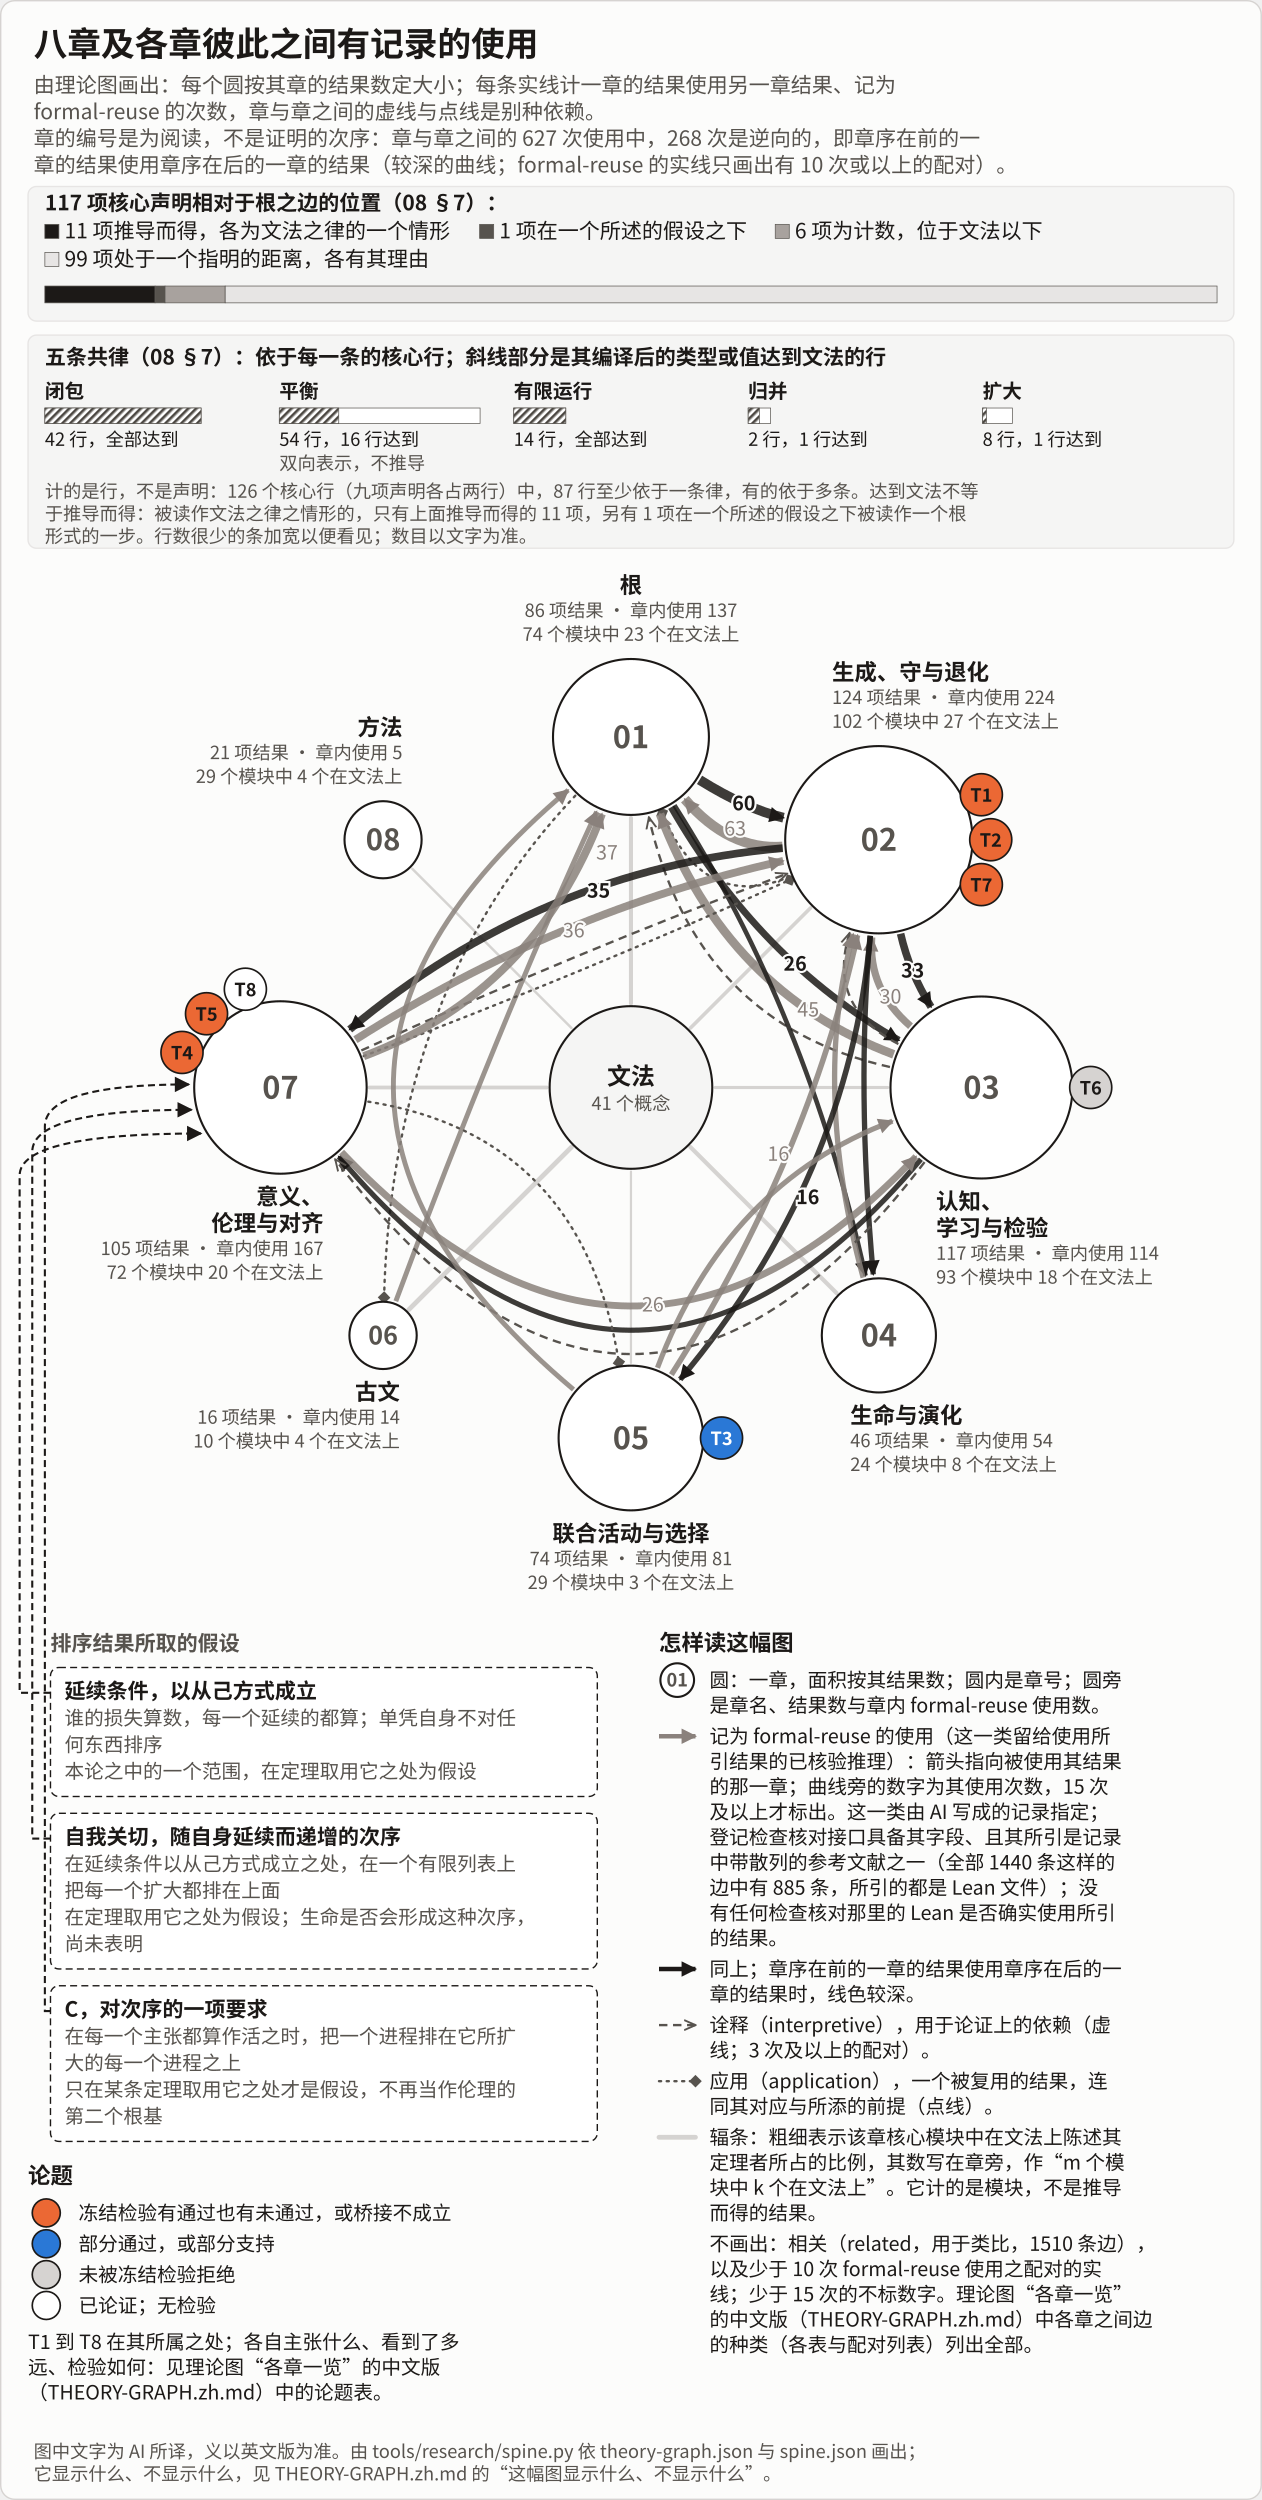
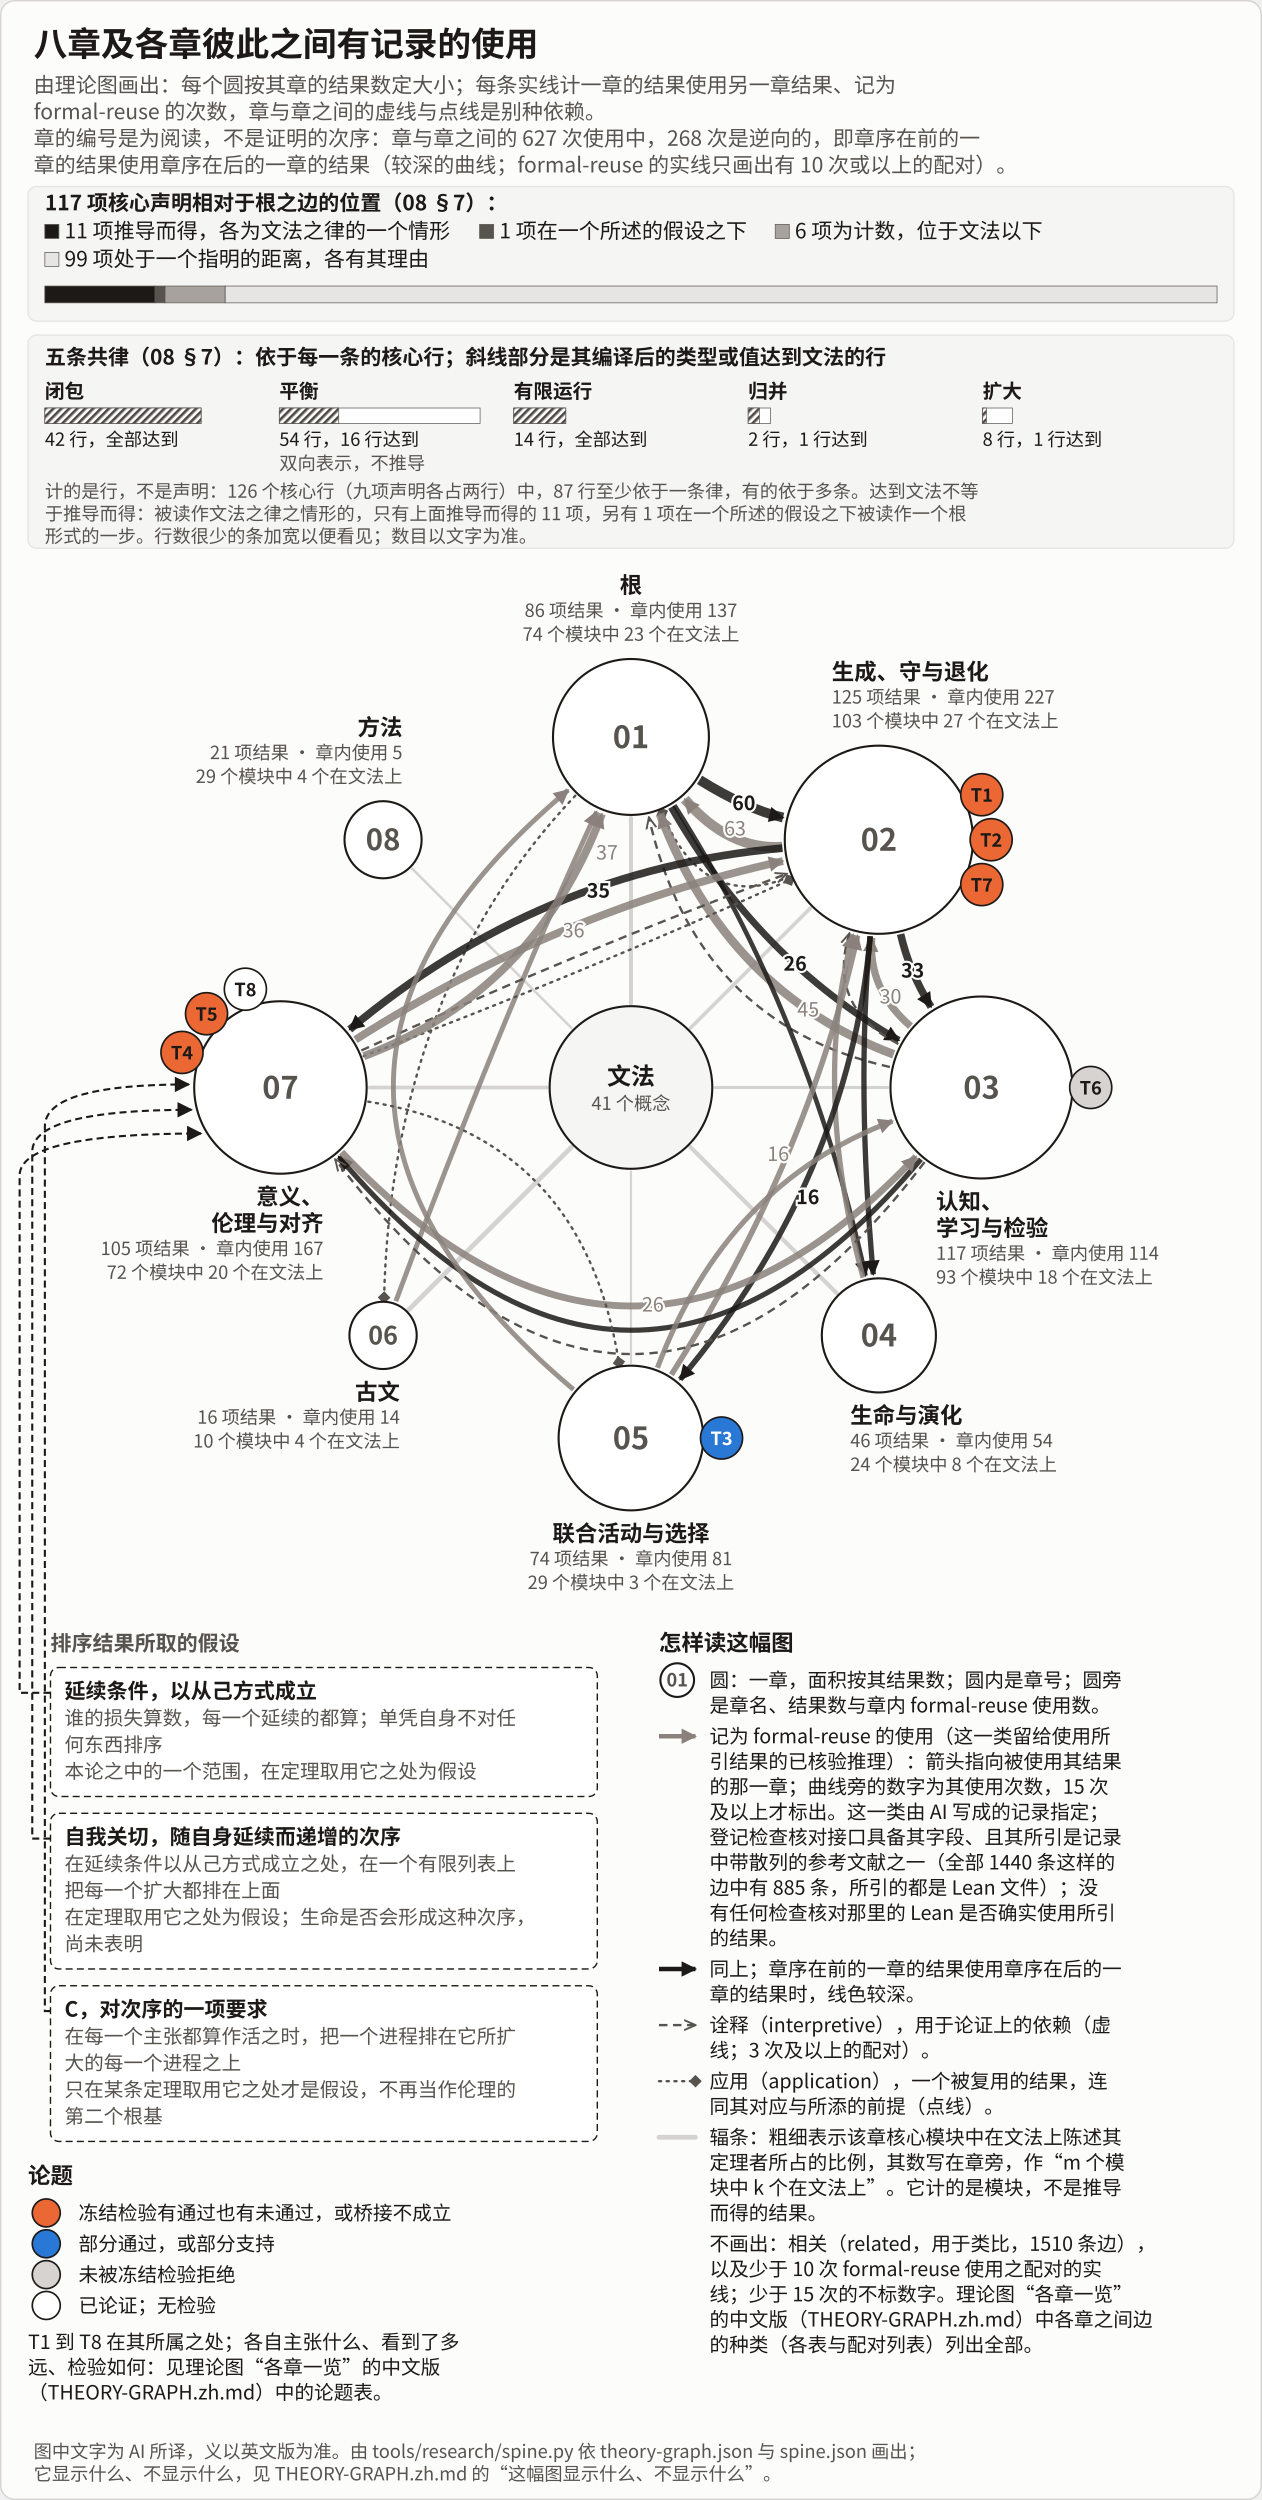
<svg xmlns="http://www.w3.org/2000/svg" viewBox="0 0 900 1783" width="900" height="1783" role="img" aria-labelledby="spine-title spine-desc" font-family="'PingFang SC', 'Hiragino Sans GB', 'Noto Sans CJK SC', 'Microsoft YaHei', sans-serif">
  <defs>
    <marker id="fwd" viewBox="0 0 10 10" refX="9" refY="5" markerWidth="11" markerHeight="11" markerUnits="userSpaceOnUse" orient="auto">
      <path d="M0,0 L10,5 L0,10 z" fill="#8a817c" />
    </marker>
    <marker id="back" viewBox="0 0 10 10" refX="9" refY="5" markerWidth="11" markerHeight="11" markerUnits="userSpaceOnUse" orient="auto">
      <path d="M0,0 L10,5 L0,10 z" fill="#1c1917" />
    </marker>
    <marker id="thin" viewBox="0 0 10 10" refX="9" refY="5" markerWidth="9" markerHeight="9" markerUnits="userSpaceOnUse" orient="auto">
      <path d="M0,1 L9,5 L0,9" fill="none" stroke="#57534e" stroke-width="1.5" />
    </marker>
    <marker id="diamond" viewBox="0 0 10 10" refX="5" refY="5" markerWidth="9" markerHeight="9" markerUnits="userSpaceOnUse" orient="auto">
      <path d="M5,0 L10,5 L5,10 L0,5 z" fill="#57534e" />
    </marker>
    <pattern id="reach" width="4" height="4" patternUnits="userSpaceOnUse" patternTransform="rotate(45)">
      <rect width="4" height="4" fill="#ffffff" />
      <rect width="2" height="4" fill="#57534e" />
    </pattern>
  </defs>
  <rect x="0.5" y="0.5" width="899" height="1782" rx="10" fill="#fcfcfb" stroke="#d6d3d1" />
  <text x="24" y="40" font-size="24" font-weight="bold" text-anchor="start" fill="#1c1917">八章及各章彼此之间有记录的使用</text>
  <text x="24" y="66" font-size="15" text-anchor="start" fill="#57534e">由理论图画出：每个圆按其章的结果数定大小；每条实线计一章的结果使用另一章结果、记为</text>
  <text x="24" y="85" font-size="15" text-anchor="start" fill="#57534e">formal-reuse 的次数，章与章之间的虚线与点线是别种依赖。</text>
  <text x="24" y="104" font-size="15" text-anchor="start" fill="#57534e">章的编号是为阅读，不是证明的次序：章与章之间的 627 次使用中，268 次是逆向的，即章序在前的一</text>
  <text x="24" y="123" font-size="15" text-anchor="start" fill="#57534e">章的结果使用章序在后的一章的结果（较深的曲线；formal-reuse 的实线只画出有 10 次或以上的配对）。</text>
  <rect x="20" y="133" width="860" height="96" rx="6" fill="#f5f5f4" stroke="#e7e5e4" />
  <text x="32" y="150" font-size="15" font-weight="bold" text-anchor="start" fill="#1c1917">117 项核心声明相对于根之边的位置（08 §7）：</text>
  <rect x="32" y="160" width="10" height="10" fill="#1c1917" stroke="#57534e" stroke-width="0.5" />
  <text x="46" y="170" font-size="15" text-anchor="start" fill="#1c1917">11 项推导而得，各为文法之律的一个情形</text>
  <rect x="342.1" y="160" width="10" height="10" fill="#57534e" stroke="#57534e" stroke-width="0.5" />
  <text x="356.1" y="170" font-size="15" text-anchor="start" fill="#1c1917">1 项在一个所述的假设之下</text>
  <rect x="552.9" y="160" width="10" height="10" fill="#a8a29e" stroke="#57534e" stroke-width="0.5" />
  <text x="566.9" y="170" font-size="15" text-anchor="start" fill="#1c1917">6 项为计数，位于文法以下</text>
  <rect x="32" y="180" width="10" height="10" fill="#e7e5e4" stroke="#57534e" stroke-width="0.5" />
  <text x="46" y="190" font-size="15" text-anchor="start" fill="#1c1917">99 项处于一个指明的距离，各有其理由</text>
  <rect x="32" y="204" width="78.6" height="12" fill="#1c1917" stroke="#57534e" stroke-width="0.5" />
  <rect x="110.6" y="204" width="7.1" height="12" fill="#57534e" stroke="#57534e" stroke-width="0.5" />
  <rect x="117.7" y="204" width="42.9" height="12" fill="#a8a29e" stroke="#57534e" stroke-width="0.5" />
  <rect x="160.6" y="204" width="707.4" height="12" fill="#e7e5e4" stroke="#57534e" stroke-width="0.5" />
  <rect x="20" y="239" width="860" height="152" rx="6" fill="#f5f5f4" stroke="#e7e5e4" />
  <text x="32" y="260" font-size="15" font-weight="bold" text-anchor="start" fill="#1c1917">五条共律（08 §7）：依于每一条的核心行；斜线部分是其编译后的类型或值达到文法的行</text>
  <text x="32" y="284" font-size="14" font-weight="bold" text-anchor="start" fill="#1c1917">闭包</text>
  <rect x="32" y="291" width="111.4" height="11" fill="#ffffff" stroke="#57534e" stroke-width="0.5" />
  <rect x="32" y="291" width="111.4" height="11" fill="url(#reach)" stroke="#57534e" stroke-width="0.5" />
  <text x="32" y="318" font-size="13" text-anchor="start" fill="#1c1917">42 行，全部达到</text>
  <text x="199.2" y="284" font-size="14" font-weight="bold" text-anchor="start" fill="#1c1917">平衡</text>
  <rect x="199.2" y="291" width="143.2" height="11" fill="#ffffff" stroke="#57534e" stroke-width="0.5" />
  <rect x="199.2" y="291" width="42.4" height="11" fill="url(#reach)" stroke="#57534e" stroke-width="0.5" />
  <text x="199.2" y="318" font-size="13" text-anchor="start" fill="#1c1917">54 行，16 行达到</text>
  <text x="199.2" y="335" font-size="13" text-anchor="start" fill="#57534e">双向表示，不推导</text>
  <text x="366.4" y="284" font-size="14" font-weight="bold" text-anchor="start" fill="#1c1917">有限运行</text>
  <rect x="366.4" y="291" width="37.1" height="11" fill="#ffffff" stroke="#57534e" stroke-width="0.5" />
  <rect x="366.4" y="291" width="37.1" height="11" fill="url(#reach)" stroke="#57534e" stroke-width="0.5" />
  <text x="366.4" y="318" font-size="13" text-anchor="start" fill="#1c1917">14 行，全部达到</text>
  <text x="533.6" y="284" font-size="14" font-weight="bold" text-anchor="start" fill="#1c1917">归并</text>
  <rect x="533.6" y="291" width="16" height="11" fill="#ffffff" stroke="#57534e" stroke-width="0.5" />
  <rect x="533.6" y="291" width="8" height="11" fill="url(#reach)" stroke="#57534e" stroke-width="0.5" />
  <text x="533.6" y="318" font-size="13" text-anchor="start" fill="#1c1917">2 行，1 行达到</text>
  <text x="700.8" y="284" font-size="14" font-weight="bold" text-anchor="start" fill="#1c1917">扩大</text>
  <rect x="700.8" y="291" width="21.2" height="11" fill="#ffffff" stroke="#57534e" stroke-width="0.5" />
  <rect x="700.8" y="291" width="2.7" height="11" fill="url(#reach)" stroke="#57534e" stroke-width="0.5" />
  <text x="700.8" y="318" font-size="13" text-anchor="start" fill="#1c1917">8 行，1 行达到</text>
  <text x="32" y="355" font-size="13" text-anchor="start" fill="#57534e">计的是行，不是声明：126 个核心行（九项声明各占两行）中，87 行至少依于一条律，有的依于多条。达到文法不等</text>
  <text x="32" y="371" font-size="13" text-anchor="start" fill="#57534e">于推导而得：被读作文法之律之情形的，只有上面推导而得的 11 项，另有 1 项在一个所述的假设之下被读作一个根</text>
  <text x="32" y="387" font-size="13" text-anchor="start" fill="#57534e">形式的一步。行数很少的条加宽以便看见；数目以文字为准。</text>
  <line x1="450" y1="583.3" x2="450" y2="715.6" stroke="#a8a29e" stroke-opacity="0.45" stroke-width="2.9" stroke-linecap="round" />
-   <line x1="578.1" y1="647.5" x2="492.4" y2="733.2" stroke="#a8a29e" stroke-opacity="0.45" stroke-width="2.6" stroke-linecap="round" />
+   <line x1="577.9" y1="647.7" x2="492.4" y2="733.2" stroke="#a8a29e" stroke-opacity="0.45" stroke-width="2.6" stroke-linecap="round" />
  <line x1="633.1" y1="775.6" x2="510" y2="775.6" stroke="#a8a29e" stroke-opacity="0.45" stroke-width="2.2" stroke-linecap="round" />
  <line x1="596.6" y1="922.2" x2="492.4" y2="818.1" stroke="#a8a29e" stroke-opacity="0.45" stroke-width="3" stroke-linecap="round" />
  <line x1="450" y1="972" x2="450" y2="835.6" stroke="#a8a29e" stroke-opacity="0.45" stroke-width="1.6" stroke-linecap="round" />
  <line x1="291.6" y1="934" x2="407.6" y2="818.1" stroke="#a8a29e" stroke-opacity="0.45" stroke-width="3.4" stroke-linecap="round" />
  <line x1="263.5" y1="775.6" x2="390" y2="775.6" stroke="#a8a29e" stroke-opacity="0.45" stroke-width="2.7" stroke-linecap="round" />
  <line x1="294.1" y1="619.7" x2="407.6" y2="733.2" stroke="#a8a29e" stroke-opacity="0.45" stroke-width="1.8" stroke-linecap="round" />
  <circle cx="450" cy="775.6" r="58" fill="#f5f5f4" stroke="#1c1917" stroke-width="1.5" />
  <text x="450" y="773.6" font-size="17" font-weight="bold" text-anchor="middle" fill="#1c1917">文法</text>
  <text x="450" y="791.6" font-size="13" text-anchor="middle" fill="#57534e">41 个概念</text>
-   <path d="M498.9,556.2 Q532.3,577 558.8,583.2" fill="none" stroke="#1c1917" stroke-opacity="0.85" stroke-width="7" marker-end="url(#back)" />
-   <path d="M558.1,603.8 Q520,606.6 488.4,570" fill="none" stroke="#8a817c" stroke-opacity="0.85" stroke-width="7.1" marker-end="url(#fwd)" />
-   <path d="M563.2,625.3 Q501.7,650.9 472.3,579.9" fill="none" stroke="#57534e" stroke-width="1.7" stroke-dasharray="1.5 4" stroke-linecap="round" marker-end="url(#diamond)" />
+   <path d="M498.9,556.2 Q532.3,577 558.5,583.1" fill="none" stroke="#1c1917" stroke-opacity="0.85" stroke-width="7" marker-end="url(#back)" />
+   <path d="M557.9,603.9 Q520,606.6 488.4,570" fill="none" stroke="#8a817c" stroke-opacity="0.85" stroke-width="7.1" marker-end="url(#fwd)" />
+   <path d="M563,625.4 Q501.7,650.9 472.3,579.9" fill="none" stroke="#57534e" stroke-width="1.7" stroke-dasharray="1.5 4" stroke-linecap="round" marker-end="url(#diamond)" />
  <path d="M478.7,575.7 Q541.1,684.6 641.1,741.9" fill="none" stroke="#1c1917" stroke-opacity="0.85" stroke-width="4.9" marker-end="url(#back)" />
  <path d="M637.4,752 Q518.4,707.2 470.7,580.5" fill="none" stroke="#8a817c" stroke-opacity="0.85" stroke-width="6.2" marker-end="url(#fwd)" />
  <path d="M634.7,761 Q495.8,729.8 462.8,582.9" fill="none" stroke="#57534e" stroke-width="1.7" stroke-dasharray="6 4" marker-end="url(#thin)" />
  <path d="M481,574.3 Q576,723.5 617.3,909.8" fill="none" stroke="#1c1917" stroke-opacity="0.85" stroke-width="3.3" marker-end="url(#back)" />
  <path d="M410.3,567.5 Q279.7,705.1 273.9,925.4" fill="none" stroke="#57534e" stroke-width="1.7" stroke-dasharray="1.5 4" stroke-linecap="round" marker-end="url(#diamond)" />
  <path d="M282.3,928 Q353.6,735.7 425.5,578.9" fill="none" stroke="#8a817c" stroke-opacity="0.85" stroke-width="3.5" marker-end="url(#fwd)" />
-   <path d="M642.3,665.9 Q648.6,693.4 664,718.1" fill="none" stroke="#1c1917" stroke-opacity="0.85" stroke-width="5.4" marker-end="url(#back)" />
-   <path d="M649.4,731.9 Q619,705.6 621.7,668.5" fill="none" stroke="#8a817c" stroke-opacity="0.85" stroke-width="5.2" marker-end="url(#fwd)" />
-   <path d="M640.7,744.6 Q589.5,717.9 605.9,665.5" fill="none" stroke="#57534e" stroke-width="1.7" stroke-dasharray="6 4" marker-end="url(#thin)" />
-   <path d="M620.6,667.4 Q610.8,775.6 622.8,908.9" fill="none" stroke="#1c1917" stroke-opacity="0.85" stroke-width="3.8" marker-end="url(#back)" />
-   <path d="M615.6,911.2 Q578.8,775.6 608.5,666.2" fill="none" stroke="#8a817c" stroke-opacity="0.85" stroke-width="3.8" marker-end="url(#fwd)" />
-   <path d="M620.7,667.4 Q605.5,840.1 485.1,983.8" fill="none" stroke="#1c1917" stroke-opacity="0.85" stroke-width="4" marker-end="url(#back)" />
-   <path d="M478.8,980.4 Q576,827.8 611.6,667" fill="none" stroke="#8a817c" stroke-opacity="0.85" stroke-width="4" marker-end="url(#fwd)" />
-   <path d="M558.2,604.9 Q385.6,620.1 249.4,734.2" fill="none" stroke="#1c1917" stroke-opacity="0.85" stroke-width="5.5" marker-end="url(#back)" />
-   <path d="M253.5,741.5 Q397.8,649.7 558.6,614" fill="none" stroke="#8a817c" stroke-opacity="0.85" stroke-width="5.6" marker-end="url(#fwd)" />
-   <path d="M257.7,749.2 Q410.1,679.3 561.3,623.1" fill="none" stroke="#57534e" stroke-width="1.7" stroke-dasharray="6 4" marker-end="url(#thin)" />
-   <path d="M259.4,753.2 Q416.2,694 563.2,627.6" fill="none" stroke="#57534e" stroke-width="1.7" stroke-dasharray="1.5 4" stroke-linecap="round" marker-end="url(#diamond)" />
+   <path d="M642.3,666.2 Q648.6,693.4 664,718.1" fill="none" stroke="#1c1917" stroke-opacity="0.85" stroke-width="5.4" marker-end="url(#back)" />
+   <path d="M649.4,731.9 Q619,705.6 621.7,668.8" fill="none" stroke="#8a817c" stroke-opacity="0.85" stroke-width="5.2" marker-end="url(#fwd)" />
+   <path d="M640.7,744.6 Q589.5,717.9 605.8,665.7" fill="none" stroke="#57534e" stroke-width="1.7" stroke-dasharray="6 4" marker-end="url(#thin)" />
+   <path d="M620.5,667.7 Q610.8,775.6 622.8,908.9" fill="none" stroke="#1c1917" stroke-opacity="0.85" stroke-width="3.8" marker-end="url(#back)" />
+   <path d="M615.6,911.2 Q578.8,775.6 608.4,666.5" fill="none" stroke="#8a817c" stroke-opacity="0.85" stroke-width="3.8" marker-end="url(#fwd)" />
+   <path d="M620.7,667.7 Q605.5,840.1 485.1,983.8" fill="none" stroke="#1c1917" stroke-opacity="0.85" stroke-width="4" marker-end="url(#back)" />
+   <path d="M478.8,980.4 Q576,827.8 611.6,667.3" fill="none" stroke="#8a817c" stroke-opacity="0.85" stroke-width="4" marker-end="url(#fwd)" />
+   <path d="M558,604.9 Q385.6,620.1 249.4,734.2" fill="none" stroke="#1c1917" stroke-opacity="0.85" stroke-width="5.5" marker-end="url(#back)" />
+   <path d="M253.5,741.5 Q397.8,649.7 558.4,614.1" fill="none" stroke="#8a817c" stroke-opacity="0.85" stroke-width="5.6" marker-end="url(#fwd)" />
+   <path d="M257.7,749.2 Q410.1,679.3 561.1,623.2" fill="none" stroke="#57534e" stroke-width="1.7" stroke-dasharray="6 4" marker-end="url(#thin)" />
+   <path d="M259.4,753.2 Q416.2,694 562.9,627.7" fill="none" stroke="#57534e" stroke-width="1.7" stroke-dasharray="1.5 4" stroke-linecap="round" marker-end="url(#diamond)" />
  <path d="M656.8,826.8 Q450,1071.6 241.6,824.9" fill="none" stroke="#1c1917" stroke-opacity="0.85" stroke-width="3.7" marker-end="url(#back)" />
  <path d="M659.4,828.8 Q450,1103.6 239.1,826.9" fill="none" stroke="#57534e" stroke-width="1.7" stroke-dasharray="6 4" marker-end="url(#thin)" />
  <path d="M243.6,821.7 Q450,1039.6 653.3,824.9" fill="none" stroke="#8a817c" stroke-opacity="0.85" stroke-width="4.9" marker-end="url(#fwd)" />
  <path d="M409,991 Q154,775.6 405.2,563.5" fill="none" stroke="#8a817c" stroke-opacity="0.85" stroke-width="3.5" marker-end="url(#fwd)" />
  <path d="M468.9,975.5 Q518.4,844.1 636.5,799.6" fill="none" stroke="#8a817c" stroke-opacity="0.85" stroke-width="3.7" marker-end="url(#fwd)" />
  <path d="M259.4,753.3 Q381.6,707.2 429.3,580.5" fill="none" stroke="#8a817c" stroke-opacity="0.85" stroke-width="5.7" marker-end="url(#fwd)" />
  <path d="M262.7,785.7 Q415.5,810.1 441.4,971.7" fill="none" stroke="#57534e" stroke-width="1.7" stroke-dasharray="1.5 4" stroke-linecap="round" marker-end="url(#diamond)" />
  <circle cx="450" cy="525.6" r="55.6" fill="#ffffff" stroke="#1c1917" stroke-width="1.5" />
  <text x="450" y="533.6" font-size="22" font-weight="bold" text-anchor="middle" fill="#57534e">01</text>
  <text x="450" y="423" font-size="16" font-weight="bold" text-anchor="middle" fill="#1c1917" stroke="#fcfcfb" stroke-width="3" paint-order="stroke">根</text>
  <text x="450" y="440" font-size="13" text-anchor="middle" fill="#57534e" stroke="#fcfcfb" stroke-width="3" paint-order="stroke">86 项结果 · 章内使用 137</text>
  <text x="450" y="457" font-size="13" text-anchor="middle" fill="#57534e" stroke="#fcfcfb" stroke-width="3" paint-order="stroke">74 个模块中 23 个在文法上</text>
-   <circle cx="626.8" cy="598.9" r="66.8" fill="#ffffff" stroke="#1c1917" stroke-width="1.5" />
+   <circle cx="626.8" cy="598.9" r="67.1" fill="#ffffff" stroke="#1c1917" stroke-width="1.5" />
  <text x="626.8" y="606.8" font-size="22" font-weight="bold" text-anchor="middle" fill="#57534e">02</text>
-   <text x="593.4" y="485.1" font-size="16" font-weight="bold" text-anchor="start" fill="#1c1917" stroke="#fcfcfb" stroke-width="3" paint-order="stroke">生成、守与退化</text>
-   <text x="593.4" y="502.1" font-size="13" text-anchor="start" fill="#57534e" stroke="#fcfcfb" stroke-width="3" paint-order="stroke">124 项结果 · 章内使用 224</text>
-   <text x="593.4" y="519.1" font-size="13" text-anchor="start" fill="#57534e" stroke="#fcfcfb" stroke-width="3" paint-order="stroke">102 个模块中 27 个在文法上</text>
+   <text x="593.2" y="484.8" font-size="16" font-weight="bold" text-anchor="start" fill="#1c1917" stroke="#fcfcfb" stroke-width="3" paint-order="stroke">生成、守与退化</text>
+   <text x="593.2" y="501.8" font-size="13" text-anchor="start" fill="#57534e" stroke="#fcfcfb" stroke-width="3" paint-order="stroke">125 项结果 · 章内使用 227</text>
+   <text x="593.2" y="518.8" font-size="13" text-anchor="start" fill="#57534e" stroke="#fcfcfb" stroke-width="3" paint-order="stroke">103 个模块中 27 个在文法上</text>
  <circle cx="700" cy="775.6" r="64.9" fill="#ffffff" stroke="#1c1917" stroke-width="1.5" />
  <text x="700" y="783.6" font-size="22" font-weight="bold" text-anchor="middle" fill="#57534e">03</text>
  <text x="667.6" y="862.5" font-size="16" font-weight="bold" text-anchor="start" fill="#1c1917" stroke="#fcfcfb" stroke-width="3" paint-order="stroke">认知、</text>
  <text x="667.6" y="881.5" font-size="16" font-weight="bold" text-anchor="start" fill="#1c1917" stroke="#fcfcfb" stroke-width="3" paint-order="stroke">学习与检验</text>
  <text x="667.6" y="898.5" font-size="13" text-anchor="start" fill="#57534e" stroke="#fcfcfb" stroke-width="3" paint-order="stroke">117 项结果 · 章内使用 114</text>
  <text x="667.6" y="915.5" font-size="13" text-anchor="start" fill="#57534e" stroke="#fcfcfb" stroke-width="3" paint-order="stroke">93 个模块中 18 个在文法上</text>
  <circle cx="626.8" cy="952.4" r="40.7" fill="#ffffff" stroke="#1c1917" stroke-width="1.5" />
  <text x="626.8" y="960.3" font-size="22" font-weight="bold" text-anchor="middle" fill="#57534e">04</text>
  <text x="606.4" y="1015.1" font-size="16" font-weight="bold" text-anchor="start" fill="#1c1917" stroke="#fcfcfb" stroke-width="3" paint-order="stroke">生命与演化</text>
  <text x="606.4" y="1032.1" font-size="13" text-anchor="start" fill="#57534e" stroke="#fcfcfb" stroke-width="3" paint-order="stroke">46 项结果 · 章内使用 54</text>
  <text x="606.4" y="1049.1" font-size="13" text-anchor="start" fill="#57534e" stroke="#fcfcfb" stroke-width="3" paint-order="stroke">24 个模块中 8 个在文法上</text>
  <circle cx="450" cy="1025.6" r="51.6" fill="#ffffff" stroke="#1c1917" stroke-width="1.5" />
  <text x="450" y="1033.6" font-size="22" font-weight="bold" text-anchor="middle" fill="#57534e">05</text>
  <text x="450" y="1099.3" font-size="16" font-weight="bold" text-anchor="middle" fill="#1c1917" stroke="#fcfcfb" stroke-width="3" paint-order="stroke">联合活动与选择</text>
  <text x="450" y="1116.3" font-size="13" text-anchor="middle" fill="#57534e" stroke="#fcfcfb" stroke-width="3" paint-order="stroke">74 项结果 · 章内使用 81</text>
  <text x="450" y="1133.3" font-size="13" text-anchor="middle" fill="#57534e" stroke="#fcfcfb" stroke-width="3" paint-order="stroke">29 个模块中 3 个在文法上</text>
  <circle cx="273.2" cy="952.4" r="24" fill="#ffffff" stroke="#1c1917" stroke-width="1.5" />
  <text x="273.2" y="958.9" font-size="18" font-weight="bold" text-anchor="middle" fill="#57534e">06</text>
  <text x="285.2" y="998.4" font-size="16" font-weight="bold" text-anchor="end" fill="#1c1917" stroke="#fcfcfb" stroke-width="3" paint-order="stroke">古文</text>
  <text x="285.2" y="1015.4" font-size="13" text-anchor="end" fill="#57534e" stroke="#fcfcfb" stroke-width="3" paint-order="stroke">16 项结果 · 章内使用 14</text>
  <text x="285.2" y="1032.4" font-size="13" text-anchor="end" fill="#57534e" stroke="#fcfcfb" stroke-width="3" paint-order="stroke">10 个模块中 4 个在文法上</text>
  <circle cx="200" cy="775.6" r="61.5" fill="#ffffff" stroke="#1c1917" stroke-width="1.5" />
  <text x="200" y="783.6" font-size="22" font-weight="bold" text-anchor="middle" fill="#57534e">07</text>
  <text x="230.7" y="859.1" font-size="16" font-weight="bold" text-anchor="end" fill="#1c1917" stroke="#fcfcfb" stroke-width="3" paint-order="stroke">意义、</text>
  <text x="230.7" y="878.1" font-size="16" font-weight="bold" text-anchor="end" fill="#1c1917" stroke="#fcfcfb" stroke-width="3" paint-order="stroke">伦理与对齐</text>
  <text x="230.7" y="895.1" font-size="13" text-anchor="end" fill="#57534e" stroke="#fcfcfb" stroke-width="3" paint-order="stroke">105 项结果 · 章内使用 167</text>
  <text x="230.7" y="912.1" font-size="13" text-anchor="end" fill="#57534e" stroke="#fcfcfb" stroke-width="3" paint-order="stroke">72 个模块中 20 个在文法上</text>
  <circle cx="273.2" cy="598.9" r="27.5" fill="#ffffff" stroke="#1c1917" stroke-width="1.5" />
  <text x="273.2" y="606.4" font-size="21" font-weight="bold" text-anchor="middle" fill="#57534e">08</text>
  <text x="287" y="524.4" font-size="16" font-weight="bold" text-anchor="end" fill="#1c1917" stroke="#fcfcfb" stroke-width="3" paint-order="stroke">方法</text>
  <text x="287" y="541.4" font-size="13" text-anchor="end" fill="#57534e" stroke="#fcfcfb" stroke-width="3" paint-order="stroke">21 项结果 · 章内使用 5</text>
  <text x="287" y="558.4" font-size="13" text-anchor="end" fill="#57534e" stroke="#fcfcfb" stroke-width="3" paint-order="stroke">29 个模块中 4 个在文法上</text>
-   <circle cx="699.9" cy="566.8" r="15" fill="#eb6834" stroke="#1c1917" stroke-width="1.2" />
-   <text x="699.9" y="571.8" font-size="13" font-weight="bold" text-anchor="middle" fill="#1c1917">T1</text>
-   <circle cx="706.6" cy="598.9" r="15" fill="#eb6834" stroke="#1c1917" stroke-width="1.2" />
-   <text x="706.6" y="603.9" font-size="13" font-weight="bold" text-anchor="middle" fill="#1c1917">T2</text>
-   <circle cx="699.9" cy="630.9" r="15" fill="#eb6834" stroke="#1c1917" stroke-width="1.2" />
-   <text x="699.9" y="635.9" font-size="13" font-weight="bold" text-anchor="middle" fill="#1c1917">T7</text>
+   <circle cx="700.2" cy="566.8" r="15" fill="#eb6834" stroke="#1c1917" stroke-width="1.2" />
+   <text x="700.2" y="571.8" font-size="13" font-weight="bold" text-anchor="middle" fill="#1c1917">T1</text>
+   <circle cx="706.9" cy="598.9" r="15" fill="#eb6834" stroke="#1c1917" stroke-width="1.2" />
+   <text x="706.9" y="603.9" font-size="13" font-weight="bold" text-anchor="middle" fill="#1c1917">T2</text>
+   <circle cx="700.2" cy="630.9" r="15" fill="#eb6834" stroke="#1c1917" stroke-width="1.2" />
+   <text x="700.2" y="635.9" font-size="13" font-weight="bold" text-anchor="middle" fill="#1c1917">T7</text>
  <circle cx="514.6" cy="1025.6" r="15" fill="#2a78d6" stroke="#1c1917" stroke-width="1.2" />
  <text x="514.6" y="1030.6" font-size="13" font-weight="bold" text-anchor="middle" fill="#ffffff">T3</text>
  <circle cx="129.8" cy="750.6" r="15" fill="#eb6834" stroke="#1c1917" stroke-width="1.2" />
  <text x="129.8" y="755.6" font-size="13" font-weight="bold" text-anchor="middle" fill="#1c1917">T4</text>
  <circle cx="147.3" cy="723" r="15" fill="#eb6834" stroke="#1c1917" stroke-width="1.2" />
  <text x="147.3" y="728" font-size="13" font-weight="bold" text-anchor="middle" fill="#1c1917">T5</text>
  <circle cx="175" cy="705.5" r="15" fill="#ffffff" stroke="#1c1917" stroke-width="1.2" />
  <text x="175" y="710.5" font-size="13" font-weight="bold" text-anchor="middle" fill="#1c1917">T8</text>
  <circle cx="777.9" cy="775.6" r="15" fill="#d6d3d1" stroke="#1c1917" stroke-width="1.2" />
  <text x="777.9" y="780.6" font-size="13" font-weight="bold" text-anchor="middle" fill="#1c1917">T6</text>
-   <text x="524.3" y="595.9" font-size="14" text-anchor="middle" fill="#8a817c" stroke="#fcfcfb" stroke-width="3" paint-order="stroke">63</text>
-   <text x="530.5" y="577.9" font-size="14" font-weight="bold" text-anchor="middle" fill="#1c1917" stroke="#fcfcfb" stroke-width="3" paint-order="stroke">60</text>
+   <text x="524.2" y="595.9" font-size="14" text-anchor="middle" fill="#8a817c" stroke="#fcfcfb" stroke-width="3" paint-order="stroke">63</text>
+   <text x="530.5" y="577.8" font-size="14" font-weight="bold" text-anchor="middle" fill="#1c1917" stroke="#fcfcfb" stroke-width="3" paint-order="stroke">60</text>
  <text x="576.4" y="725" font-size="14" text-anchor="middle" fill="#8a817c" stroke="#fcfcfb" stroke-width="3" paint-order="stroke">45</text>
  <text x="432.9" y="613" font-size="14" text-anchor="middle" fill="#8a817c" stroke="#fcfcfb" stroke-width="3" paint-order="stroke">37</text>
-   <text x="409.2" y="668.5" font-size="14" text-anchor="middle" fill="#8a817c" stroke="#fcfcfb" stroke-width="3" paint-order="stroke">36</text>
-   <text x="426.9" y="640.2" font-size="14" font-weight="bold" text-anchor="middle" fill="#1c1917" stroke="#fcfcfb" stroke-width="3" paint-order="stroke">35</text>
+   <text x="409.1" y="668.5" font-size="14" text-anchor="middle" fill="#8a817c" stroke="#fcfcfb" stroke-width="3" paint-order="stroke">36</text>
+   <text x="426.8" y="640.2" font-size="14" font-weight="bold" text-anchor="middle" fill="#1c1917" stroke="#fcfcfb" stroke-width="3" paint-order="stroke">35</text>
  <text x="650.9" y="697.2" font-size="14" font-weight="bold" text-anchor="middle" fill="#1c1917" stroke="#fcfcfb" stroke-width="3" paint-order="stroke">33</text>
  <text x="635.1" y="715.7" font-size="14" text-anchor="middle" fill="#8a817c" stroke="#fcfcfb" stroke-width="3" paint-order="stroke">30</text>
  <text x="567.1" y="692.3" font-size="14" font-weight="bold" text-anchor="middle" fill="#1c1917" stroke="#fcfcfb" stroke-width="3" paint-order="stroke">26</text>
  <text x="465.6" y="935.4" font-size="14" text-anchor="middle" fill="#8a817c" stroke="#fcfcfb" stroke-width="3" paint-order="stroke">26</text>
  <text x="576.1" y="858.8" font-size="14" font-weight="bold" text-anchor="middle" fill="#1c1917" stroke="#fcfcfb" stroke-width="3" paint-order="stroke">16</text>
-   <text x="555.1" y="827.9" font-size="14" text-anchor="middle" fill="#8a817c" stroke="#fcfcfb" stroke-width="3" paint-order="stroke">16</text>
+   <text x="555" y="828" font-size="14" text-anchor="middle" fill="#8a817c" stroke="#fcfcfb" stroke-width="3" paint-order="stroke">16</text>
  <text x="36" y="1177.3" font-size="15" font-weight="bold" text-anchor="start" fill="#57534e">排序结果所取的假设</text>
  <rect x="36" y="1189.256" width="390" height="92" rx="6" fill="#ffffff" stroke="#1c1917" stroke-dasharray="5 3" />
  <text x="46" y="1211.3" font-size="15" font-weight="bold" text-anchor="start" fill="#1c1917">延续条件，以从己方式成立</text>
  <text x="46" y="1230.3" font-size="14" text-anchor="start" fill="#57534e">谁的损失算数，每一个延续的都算；单凭自身不对任</text>
  <text x="46" y="1249.3" font-size="14" text-anchor="start" fill="#57534e">何东西排序</text>
  <text x="46" y="1268.3" font-size="14" text-anchor="start" fill="#57534e">本论之中的一个范围，在定理取用它之处为假设</text>
  <path d="M36,1207.3 L14,1207.3 L14,838.4 Q14,808.4 143.3,808.4" fill="none" stroke="#1c1917" stroke-width="1.5" stroke-dasharray="5 3" marker-end="url(#back)" />
  <rect x="36" y="1293.256" width="390" height="111" rx="6" fill="#ffffff" stroke="#1c1917" stroke-dasharray="5 3" />
  <text x="46" y="1315.3" font-size="15" font-weight="bold" text-anchor="start" fill="#1c1917">自我关切，随自身延续而递增的次序</text>
  <text x="46" y="1334.3" font-size="14" text-anchor="start" fill="#57534e">在延续条件以从己方式成立之处，在一个有限列表上</text>
  <text x="46" y="1353.3" font-size="14" text-anchor="start" fill="#57534e">把每一个扩大都排在上面</text>
  <text x="46" y="1372.3" font-size="14" text-anchor="start" fill="#57534e">在定理取用它之处为假设；生命是否会形成这种次序，</text>
  <text x="46" y="1391.3" font-size="14" text-anchor="start" fill="#57534e">尚未表明</text>
  <path d="M36,1311.3 L23,1311.3 L23,821.5 Q23,791.5 136.5,791.5" fill="none" stroke="#1c1917" stroke-width="1.5" stroke-dasharray="5 3" marker-end="url(#back)" />
  <rect x="36" y="1416.256" width="390" height="111" rx="6" fill="#ffffff" stroke="#1c1917" stroke-dasharray="5 3" />
  <text x="46" y="1438.3" font-size="15" font-weight="bold" text-anchor="start" fill="#1c1917">C，对次序的一项要求</text>
  <text x="46" y="1457.3" font-size="14" text-anchor="start" fill="#57534e">在每一个主张都算作活之时，把一个进程排在它所扩</text>
  <text x="46" y="1476.3" font-size="14" text-anchor="start" fill="#57534e">大的每一个进程之上</text>
  <text x="46" y="1495.3" font-size="14" text-anchor="start" fill="#57534e">只在某条定理取用它之处才是假设，不再当作伦理的</text>
  <text x="46" y="1514.3" font-size="14" text-anchor="start" fill="#57534e">第二个根基</text>
  <path d="M36,1434.3 L32,1434.3 L32,803.4 Q32,773.4 134.6,773.4" fill="none" stroke="#1c1917" stroke-width="1.5" stroke-dasharray="5 3" marker-end="url(#back)" />
  <text x="20" y="1557.3" font-size="16" font-weight="bold" text-anchor="start" fill="#1c1917">论题</text>
  <circle cx="33" cy="1578.256" r="10" fill="#eb6834" stroke="#1c1917" stroke-width="1.2" />
  <text x="56" y="1583.3" font-size="14" text-anchor="start" fill="#1c1917">冻结检验有通过也有未通过，或桥接不成立</text>
  <circle cx="33" cy="1600.256" r="10" fill="#2a78d6" stroke="#1c1917" stroke-width="1.2" />
  <text x="56" y="1605.3" font-size="14" text-anchor="start" fill="#1c1917">部分通过，或部分支持</text>
  <circle cx="33" cy="1622.256" r="10" fill="#d6d3d1" stroke="#1c1917" stroke-width="1.2" />
  <text x="56" y="1627.3" font-size="14" text-anchor="start" fill="#1c1917">未被冻结检验拒绝</text>
  <circle cx="33" cy="1644.256" r="10" fill="#ffffff" stroke="#1c1917" stroke-width="1.2" />
  <text x="56" y="1649.3" font-size="14" text-anchor="start" fill="#1c1917">已论证；无检验</text>
  <text x="20" y="1675.3" font-size="14" text-anchor="start" fill="#1c1917">T1 到 T8 在其所属之处；各自主张什么、看到了多</text>
  <text x="20" y="1693.3" font-size="14" text-anchor="start" fill="#1c1917">远、检验如何：见理论图“各章一览”的中文版</text>
  <text x="20" y="1711.3" font-size="14" text-anchor="start" fill="#1c1917">（THEORY-GRAPH.zh.md）中的论题表。</text>
  <text x="470" y="1177.3" font-size="16" font-weight="bold" text-anchor="start" fill="#1c1917">怎样读这幅图</text>
  <circle cx="483" cy="1198.256" r="12" fill="#ffffff" stroke="#1c1917" stroke-width="1.5" />
  <text x="483" y="1202.8" font-size="13" font-weight="bold" text-anchor="middle" fill="#57534e">01</text>
  <text x="506" y="1203.3" font-size="14" text-anchor="start" fill="#1c1917">圆：一章，面积按其结果数；圆内是章号；圆旁</text>
  <text x="506" y="1221.3" font-size="14" text-anchor="start" fill="#1c1917">是章名、结果数与章内 formal-reuse 使用数。</text>
  <line x1="470" y1="1238.3" x2="496" y2="1238.3" stroke="#8a817c" stroke-width="3.2" marker-end="url(#fwd)" />
  <text x="506" y="1243.3" font-size="14" text-anchor="start" fill="#1c1917">记为 formal-reuse 的使用（这一类留给使用所</text>
  <text x="506" y="1261.3" font-size="14" text-anchor="start" fill="#1c1917">引结果的已核验推理）：箭头指向被使用其结果</text>
  <text x="506" y="1279.3" font-size="14" text-anchor="start" fill="#1c1917">的那一章；曲线旁的数字为其使用次数，15 次</text>
  <text x="506" y="1297.3" font-size="14" text-anchor="start" fill="#1c1917">及以上才标出。这一类由 AI 写成的记录指定；</text>
  <text x="506" y="1315.3" font-size="14" text-anchor="start" fill="#1c1917">登记检查核对接口具备其字段、且其所引是记录</text>
  <text x="506" y="1333.3" font-size="14" text-anchor="start" fill="#1c1917">中带散列的参考文献之一（全部 1440 条这样的</text>
  <text x="506" y="1351.3" font-size="14" text-anchor="start" fill="#1c1917">边中有 885 条，所引的都是 Lean 文件）；没</text>
  <text x="506" y="1369.3" font-size="14" text-anchor="start" fill="#1c1917">有任何检查核对那里的 Lean 是否确实使用所引</text>
  <text x="506" y="1387.3" font-size="14" text-anchor="start" fill="#1c1917">的结果。</text>
  <line x1="470" y1="1404.3" x2="496" y2="1404.3" stroke="#1c1917" stroke-width="3.2" marker-end="url(#back)" />
  <text x="506" y="1409.3" font-size="14" text-anchor="start" fill="#1c1917">同上；章序在前的一章的结果使用章序在后的一</text>
  <text x="506" y="1427.3" font-size="14" text-anchor="start" fill="#1c1917">章的结果时，线色较深。</text>
  <line x1="470" y1="1444.3" x2="496" y2="1444.3" stroke="#57534e" stroke-width="1.7" stroke-dasharray="6 4" marker-end="url(#thin)" />
  <text x="506" y="1449.3" font-size="14" text-anchor="start" fill="#1c1917">诠释（interpretive），用于论证上的依赖（虚</text>
  <text x="506" y="1467.3" font-size="14" text-anchor="start" fill="#1c1917">线；3 次及以上的配对）。</text>
  <line x1="470" y1="1484.3" x2="496" y2="1484.3" stroke="#57534e" stroke-width="1.7" stroke-dasharray="1.5 4" stroke-linecap="round" marker-end="url(#diamond)" />
  <text x="506" y="1489.3" font-size="14" text-anchor="start" fill="#1c1917">应用（application），一个被复用的结果，连</text>
  <text x="506" y="1507.3" font-size="14" text-anchor="start" fill="#1c1917">同其对应与所添的前提（点线）。</text>
  <line x1="470" y1="1524.3" x2="496" y2="1524.3" stroke="#a8a29e" stroke-opacity="0.45" stroke-width="3.4" stroke-linecap="round" />
  <text x="506" y="1529.3" font-size="14" text-anchor="start" fill="#1c1917">辐条：粗细表示该章核心模块中在文法上陈述其</text>
  <text x="506" y="1547.3" font-size="14" text-anchor="start" fill="#1c1917">定理者所占的比例，其数写在章旁，作“m 个模</text>
  <text x="506" y="1565.3" font-size="14" text-anchor="start" fill="#1c1917">块中 k 个在文法上”。它计的是模块，不是推导</text>
  <text x="506" y="1583.3" font-size="14" text-anchor="start" fill="#1c1917">而得的结果。</text>
  <text x="506" y="1605.3" font-size="14" text-anchor="start" fill="#1c1917">不画出：相关（related，用于类比，1510 条边），</text>
  <text x="506" y="1623.3" font-size="14" text-anchor="start" fill="#1c1917">以及少于 10 次 formal-reuse 使用之配对的实</text>
  <text x="506" y="1641.3" font-size="14" text-anchor="start" fill="#1c1917">线；少于 15 次的不标数字。理论图“各章一览”</text>
  <text x="506" y="1659.3" font-size="14" text-anchor="start" fill="#1c1917">的中文版（THEORY-GRAPH.zh.md）中各章之间边</text>
  <text x="506" y="1677.3" font-size="14" text-anchor="start" fill="#1c1917">的种类（各表与配对列表）列出全部。</text>
  <text x="24" y="1753" font-size="13" text-anchor="start" fill="#57534e">图中文字为 AI 所译，义以英文版为准。由 tools/research/spine.py 依 theory-graph.json 与 spine.json 画出；</text>
  <text x="24" y="1769" font-size="13" text-anchor="start" fill="#57534e">它显示什么、不显示什么，见 THEORY-GRAPH.zh.md 的“这幅图显示什么、不显示什么”。</text>
</svg>
